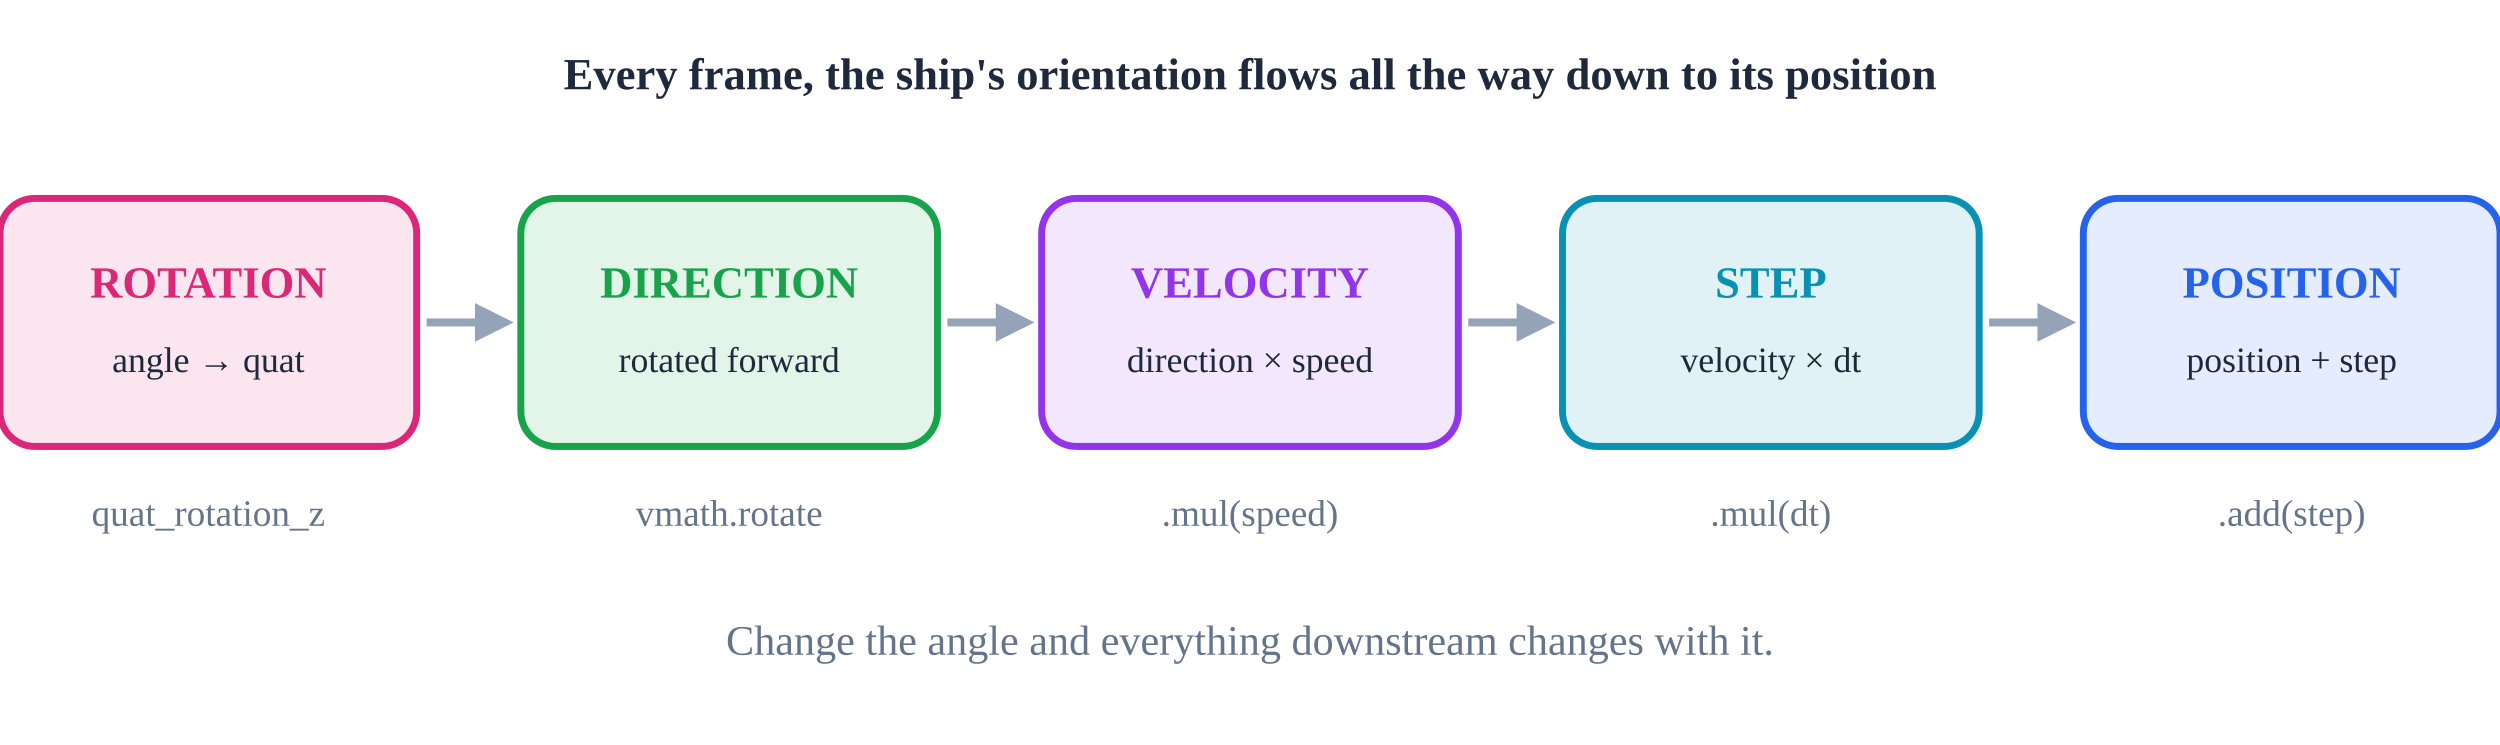
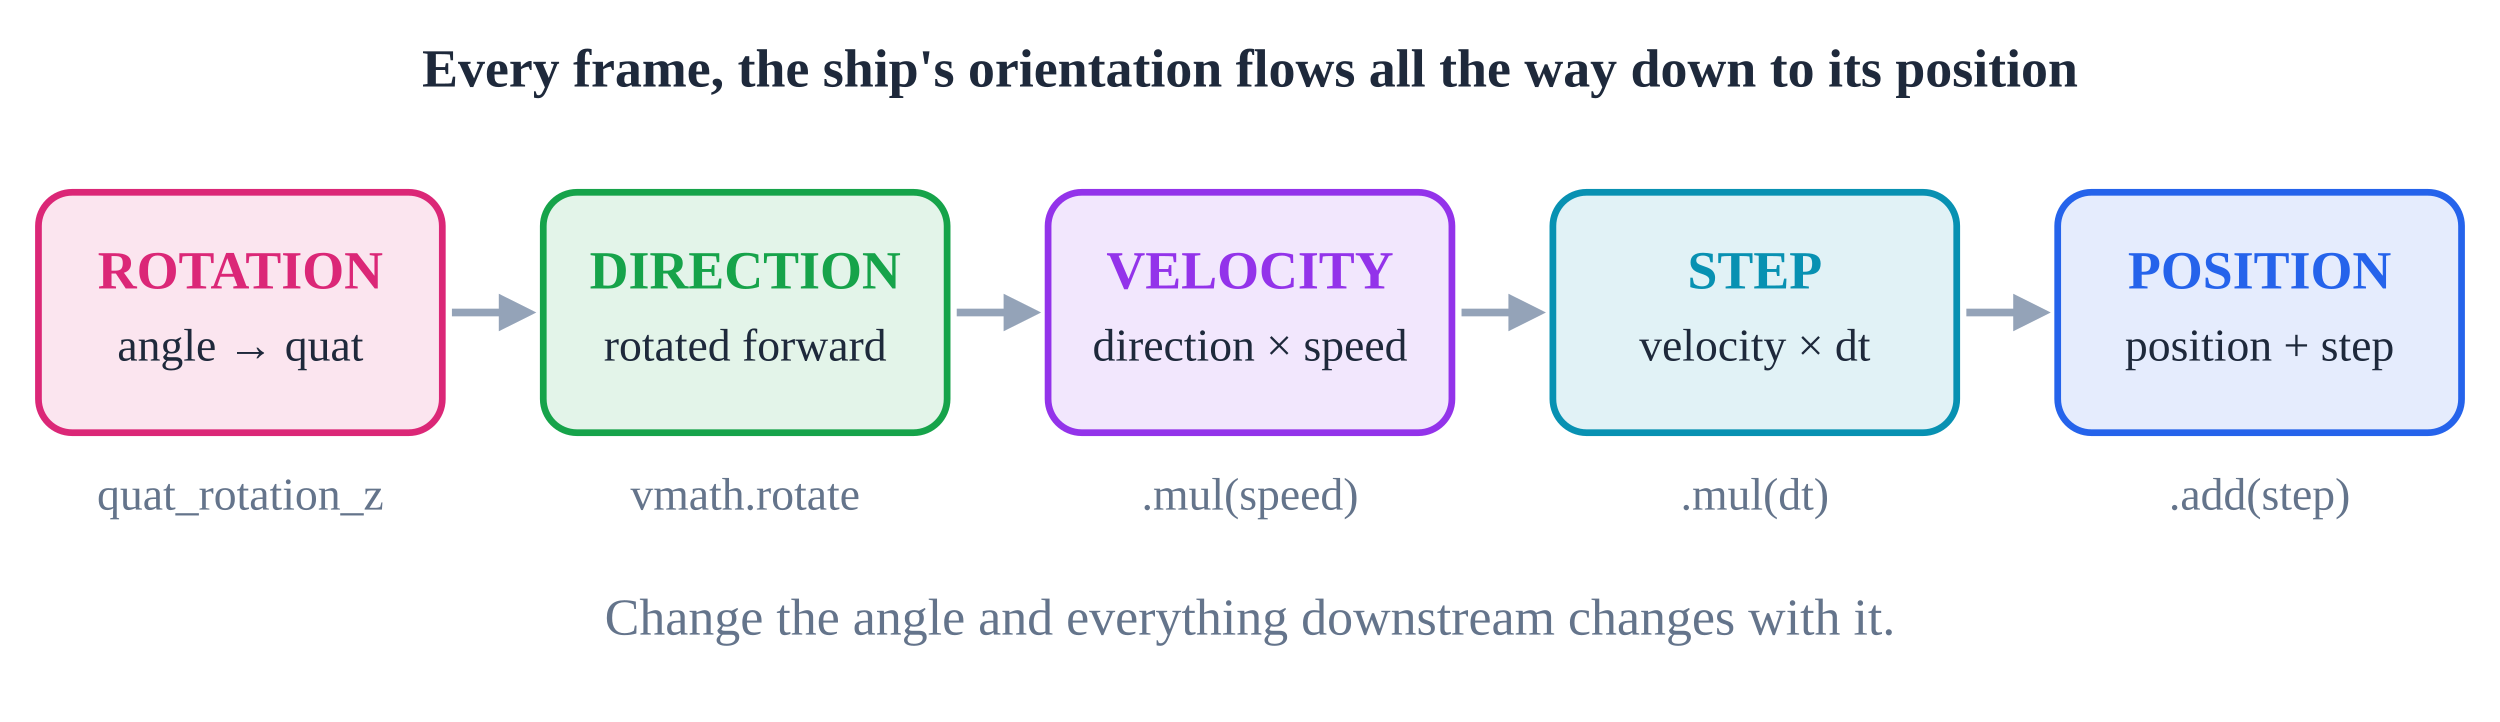
- <svg xmlns="http://www.w3.org/2000/svg" viewBox="0 0 504 150" fill-rule="evenodd">
-   <g transform="scale(1,-1) translate(0,-150)">
-     <g>
-       <rect x="0" y="60" width="84" height="50" rx="7" ry="7" style="stroke: var(--fig-rot, #db2777); stroke-linecap: butt; stroke-width: 1.4; fill: var(--fig-rot, #db2777); fill-rule: evenodd; fill-opacity: 0.12;" />
-       <text x="42.0" y="90" style="font-family: var(--font-sans, sans-serif); font-weight: 700; font-size: 9px;fill: var(--fig-rot, #db2777); stroke:none;" transform="translate(0,180) scale(1,-1)" text-anchor="middle">ROTATION</text>
-       <text x="42.0" y="75" style="font-family: var(--font-sans, sans-serif); font-size: 7.2px;fill: var(--fig-ink, #1e293b); stroke:none;" transform="translate(0,150) scale(1,-1)" text-anchor="middle">angle → quat</text>
-       <path d="M 86,85 L 97.05,85 Z" style="stroke: var(--fig-axis, #94a3b8); stroke-linecap: round; stroke-width: 1.6;" />
-       <polygon points="103 85, 96 81.5, 96 88.5" style="stroke: var(--fig-axis, #94a3b8); stroke-linecap: butt; stroke-width: 0.5; fill: var(--fig-axis, #94a3b8); fill-rule: evenodd;" />
-       <rect x="105" y="60" width="84" height="50" rx="7" ry="7" style="stroke: var(--fig-dir, #16a34a); stroke-linecap: butt; stroke-width: 1.4; fill: var(--fig-dir, #16a34a); fill-rule: evenodd; fill-opacity: 0.12;" />
-       <text x="147.0" y="90" style="font-family: var(--font-sans, sans-serif); font-weight: 700; font-size: 9px;fill: var(--fig-dir, #16a34a); stroke:none;" transform="translate(0,180) scale(1,-1)" text-anchor="middle">DIRECTION</text>
-       <text x="147.0" y="75" style="font-family: var(--font-sans, sans-serif); font-size: 7.2px;fill: var(--fig-ink, #1e293b); stroke:none;" transform="translate(0,150) scale(1,-1)" text-anchor="middle">rotated forward</text>
-       <path d="M 191,85 L 202.05,85 Z" style="stroke: var(--fig-axis, #94a3b8); stroke-linecap: round; stroke-width: 1.6;" />
-       <polygon points="208 85, 201 81.5, 201 88.5" style="stroke: var(--fig-axis, #94a3b8); stroke-linecap: butt; stroke-width: 0.5; fill: var(--fig-axis, #94a3b8); fill-rule: evenodd;" />
-       <rect x="210" y="60" width="84" height="50" rx="7" ry="7" style="stroke: var(--fig-vel, #9333ea); stroke-linecap: butt; stroke-width: 1.4; fill: var(--fig-vel, #9333ea); fill-rule: evenodd; fill-opacity: 0.12;" />
-       <text x="252.0" y="90" style="font-family: var(--font-sans, sans-serif); font-weight: 700; font-size: 9px;fill: var(--fig-vel, #9333ea); stroke:none;" transform="translate(0,180) scale(1,-1)" text-anchor="middle">VELOCITY</text>
-       <text x="252.0" y="75" style="font-family: var(--font-sans, sans-serif); font-size: 7.2px;fill: var(--fig-ink, #1e293b); stroke:none;" transform="translate(0,150) scale(1,-1)" text-anchor="middle">direction × speed</text>
-       <path d="M 296,85 L 307.05,85 Z" style="stroke: var(--fig-axis, #94a3b8); stroke-linecap: round; stroke-width: 1.6;" />
-       <polygon points="313 85, 306 81.5, 306 88.5" style="stroke: var(--fig-axis, #94a3b8); stroke-linecap: butt; stroke-width: 0.5; fill: var(--fig-axis, #94a3b8); fill-rule: evenodd;" />
-       <rect x="315" y="60" width="84" height="50" rx="7" ry="7" style="stroke: var(--fig-dt, #0891b2); stroke-linecap: butt; stroke-width: 1.4; fill: var(--fig-dt, #0891b2); fill-rule: evenodd; fill-opacity: 0.12;" />
-       <text x="357.0" y="90" style="font-family: var(--font-sans, sans-serif); font-weight: 700; font-size: 9px;fill: var(--fig-dt, #0891b2); stroke:none;" transform="translate(0,180) scale(1,-1)" text-anchor="middle">STEP</text>
-       <text x="357.0" y="75" style="font-family: var(--font-sans, sans-serif); font-size: 7.2px;fill: var(--fig-ink, #1e293b); stroke:none;" transform="translate(0,150) scale(1,-1)" text-anchor="middle">velocity × dt</text>
-       <path d="M 401,85 L 412.05,85 Z" style="stroke: var(--fig-axis, #94a3b8); stroke-linecap: round; stroke-width: 1.6;" />
-       <polygon points="418 85, 411 81.5, 411 88.5" style="stroke: var(--fig-axis, #94a3b8); stroke-linecap: butt; stroke-width: 0.5; fill: var(--fig-axis, #94a3b8); fill-rule: evenodd;" />
-       <rect x="420" y="60" width="84" height="50" rx="7" ry="7" style="stroke: var(--fig-pos, #2563eb); stroke-linecap: butt; stroke-width: 1.4; fill: var(--fig-pos, #2563eb); fill-rule: evenodd; fill-opacity: 0.12;" />
-       <text x="462.0" y="90" style="font-family: var(--font-sans, sans-serif); font-weight: 700; font-size: 9px;fill: var(--fig-pos, #2563eb); stroke:none;" transform="translate(0,180) scale(1,-1)" text-anchor="middle">POSITION</text>
-       <text x="462.0" y="75" style="font-family: var(--font-sans, sans-serif); font-size: 7.2px;fill: var(--fig-ink, #1e293b); stroke:none;" transform="translate(0,150) scale(1,-1)" text-anchor="middle">position + step</text>
-       <text x="42.0" y="44" style="font-family: var(--font-mono, monospace); font-size: 7.5px;fill: var(--fig-muted, #64748b); stroke:none;" transform="translate(0,88) scale(1,-1)" text-anchor="middle">quat_rotation_z</text>
-       <text x="147.0" y="44" style="font-family: var(--font-mono, monospace); font-size: 7.5px;fill: var(--fig-muted, #64748b); stroke:none;" transform="translate(0,88) scale(1,-1)" text-anchor="middle">vmath.rotate</text>
-       <text x="252.0" y="44" style="font-family: var(--font-mono, monospace); font-size: 7.5px;fill: var(--fig-muted, #64748b); stroke:none;" transform="translate(0,88) scale(1,-1)" text-anchor="middle">.mul(speed)</text>
-       <text x="357.0" y="44" style="font-family: var(--font-mono, monospace); font-size: 7.5px;fill: var(--fig-muted, #64748b); stroke:none;" transform="translate(0,88) scale(1,-1)" text-anchor="middle">.mul(dt)</text>
-       <text x="462.0" y="44" style="font-family: var(--font-mono, monospace); font-size: 7.5px;fill: var(--fig-muted, #64748b); stroke:none;" transform="translate(0,88) scale(1,-1)" text-anchor="middle">.add(step)</text>
-       <text x="252.0" y="132" style="font-family: var(--font-sans, sans-serif); font-weight: 700; font-size: 9px;fill: var(--fig-ink, #1e293b); stroke:none;" transform="translate(0,264) scale(1,-1)" text-anchor="middle">Every frame, the ship's orientation flows all the way down to its position</text>
-       <text x="252.0" y="18" style="font-family: var(--font-sans, sans-serif); font-size: 8.5px;fill: var(--fig-muted, #64748b); stroke:none;" transform="translate(0,36) scale(1,-1)" text-anchor="middle">Change the angle and everything downstream changes with it.</text>
+ <svg xmlns="http://www.w3.org/2000/svg" viewBox="-8 0 520 150" fill-rule="evenodd">
+   <svg class="fig-layout" data-layout="wide" x="-8" y="0" width="520" height="150" viewBox="-8 0 520 150">
+     <g transform="scale(1,-1) translate(0,-150)">
+       <g>
+         <rect x="0" y="60" width="84" height="50" rx="7" ry="7" style="stroke: var(--fig-rot, #db2777); stroke-linecap: butt; stroke-width: 1.4; fill: var(--fig-rot, #db2777); fill-rule: evenodd; fill-opacity: 0.12;" />
+         <text x="42.0" y="90" style="font-family: var(--font-sans, sans-serif); font-weight: 700; font-size: 11.2px;fill: var(--fig-rot, #db2777); stroke:none;" transform="translate(0,180) scale(1,-1)" text-anchor="middle">ROTATION</text>
+         <text x="42.0" y="75" style="font-family: var(--font-sans, sans-serif); font-size: 9.5px;fill: var(--fig-ink, #1e293b); stroke:none;" transform="translate(0,150) scale(1,-1)" text-anchor="middle">angle → quat</text>
+         <path d="M 86,85 L 97.05,85 Z" style="stroke: var(--fig-axis, #94a3b8); stroke-linecap: round; stroke-width: 1.6;" />
+         <polygon points="103 85, 96 81.5, 96 88.5" style="stroke: var(--fig-axis, #94a3b8); stroke-linecap: butt; stroke-width: 0.5; fill: var(--fig-axis, #94a3b8); fill-rule: evenodd;" />
+         <rect x="105" y="60" width="84" height="50" rx="7" ry="7" style="stroke: var(--fig-dir, #16a34a); stroke-linecap: butt; stroke-width: 1.4; fill: var(--fig-dir, #16a34a); fill-rule: evenodd; fill-opacity: 0.12;" />
+         <text x="147.0" y="90" style="font-family: var(--font-sans, sans-serif); font-weight: 700; font-size: 11.2px;fill: var(--fig-dir, #16a34a); stroke:none;" transform="translate(0,180) scale(1,-1)" text-anchor="middle">DIRECTION</text>
+         <text x="147.0" y="75" style="font-family: var(--font-sans, sans-serif); font-size: 9.5px;fill: var(--fig-ink, #1e293b); stroke:none;" transform="translate(0,150) scale(1,-1)" text-anchor="middle">rotated forward</text>
+         <path d="M 191,85 L 202.05,85 Z" style="stroke: var(--fig-axis, #94a3b8); stroke-linecap: round; stroke-width: 1.6;" />
+         <polygon points="208 85, 201 81.5, 201 88.5" style="stroke: var(--fig-axis, #94a3b8); stroke-linecap: butt; stroke-width: 0.5; fill: var(--fig-axis, #94a3b8); fill-rule: evenodd;" />
+         <rect x="210" y="60" width="84" height="50" rx="7" ry="7" style="stroke: var(--fig-vel, #9333ea); stroke-linecap: butt; stroke-width: 1.4; fill: var(--fig-vel, #9333ea); fill-rule: evenodd; fill-opacity: 0.12;" />
+         <text x="252.0" y="90" style="font-family: var(--font-sans, sans-serif); font-weight: 700; font-size: 11.2px;fill: var(--fig-vel, #9333ea); stroke:none;" transform="translate(0,180) scale(1,-1)" text-anchor="middle">VELOCITY</text>
+         <text x="252.0" y="75" style="font-family: var(--font-sans, sans-serif); font-size: 9.5px;fill: var(--fig-ink, #1e293b); stroke:none;" transform="translate(0,150) scale(1,-1)" text-anchor="middle">direction × speed</text>
+         <path d="M 296,85 L 307.05,85 Z" style="stroke: var(--fig-axis, #94a3b8); stroke-linecap: round; stroke-width: 1.6;" />
+         <polygon points="313 85, 306 81.5, 306 88.5" style="stroke: var(--fig-axis, #94a3b8); stroke-linecap: butt; stroke-width: 0.5; fill: var(--fig-axis, #94a3b8); fill-rule: evenodd;" />
+         <rect x="315" y="60" width="84" height="50" rx="7" ry="7" style="stroke: var(--fig-dt, #0891b2); stroke-linecap: butt; stroke-width: 1.4; fill: var(--fig-dt, #0891b2); fill-rule: evenodd; fill-opacity: 0.12;" />
+         <text x="357.0" y="90" style="font-family: var(--font-sans, sans-serif); font-weight: 700; font-size: 11.2px;fill: var(--fig-dt, #0891b2); stroke:none;" transform="translate(0,180) scale(1,-1)" text-anchor="middle">STEP</text>
+         <text x="357.0" y="75" style="font-family: var(--font-sans, sans-serif); font-size: 9.5px;fill: var(--fig-ink, #1e293b); stroke:none;" transform="translate(0,150) scale(1,-1)" text-anchor="middle">velocity × dt</text>
+         <path d="M 401,85 L 412.05,85 Z" style="stroke: var(--fig-axis, #94a3b8); stroke-linecap: round; stroke-width: 1.6;" />
+         <polygon points="418 85, 411 81.5, 411 88.5" style="stroke: var(--fig-axis, #94a3b8); stroke-linecap: butt; stroke-width: 0.5; fill: var(--fig-axis, #94a3b8); fill-rule: evenodd;" />
+         <rect x="420" y="60" width="84" height="50" rx="7" ry="7" style="stroke: var(--fig-pos, #2563eb); stroke-linecap: butt; stroke-width: 1.4; fill: var(--fig-pos, #2563eb); fill-rule: evenodd; fill-opacity: 0.12;" />
+         <text x="462.0" y="90" style="font-family: var(--font-sans, sans-serif); font-weight: 700; font-size: 11.2px;fill: var(--fig-pos, #2563eb); stroke:none;" transform="translate(0,180) scale(1,-1)" text-anchor="middle">POSITION</text>
+         <text x="462.0" y="75" style="font-family: var(--font-sans, sans-serif); font-size: 9.5px;fill: var(--fig-ink, #1e293b); stroke:none;" transform="translate(0,150) scale(1,-1)" text-anchor="middle">position + step</text>
+         <text x="42.0" y="44" style="font-family: var(--font-mono, monospace); font-size: 9.5px;fill: var(--fig-muted, #64748b); stroke:none;" transform="translate(0,88) scale(1,-1)" text-anchor="middle">quat_rotation_z</text>
+         <text x="147.0" y="44" style="font-family: var(--font-mono, monospace); font-size: 9.5px;fill: var(--fig-muted, #64748b); stroke:none;" transform="translate(0,88) scale(1,-1)" text-anchor="middle">vmath.rotate</text>
+         <text x="252.0" y="44" style="font-family: var(--font-mono, monospace); font-size: 9.5px;fill: var(--fig-muted, #64748b); stroke:none;" transform="translate(0,88) scale(1,-1)" text-anchor="middle">.mul(speed)</text>
+         <text x="357.0" y="44" style="font-family: var(--font-mono, monospace); font-size: 9.5px;fill: var(--fig-muted, #64748b); stroke:none;" transform="translate(0,88) scale(1,-1)" text-anchor="middle">.mul(dt)</text>
+         <text x="462.0" y="44" style="font-family: var(--font-mono, monospace); font-size: 9.5px;fill: var(--fig-muted, #64748b); stroke:none;" transform="translate(0,88) scale(1,-1)" text-anchor="middle">.add(step)</text>
+         <text x="252.0" y="132" style="font-family: var(--font-sans, sans-serif); font-weight: 700; font-size: 11.2px;fill: var(--fig-ink, #1e293b); stroke:none;" transform="translate(0,264) scale(1,-1)" text-anchor="middle">Every frame, the ship's orientation flows all the way down to its position</text>
+         <text x="252.0" y="18" style="font-family: var(--font-sans, sans-serif); font-size: 10.8px;fill: var(--fig-muted, #64748b); stroke:none;" transform="translate(0,36) scale(1,-1)" text-anchor="middle">Change the angle and everything downstream changes with it.</text>
+       </g>
    </g>
-   </g>
+   </svg>
+   <svg class="fig-layout" data-layout="narrow" x="-8" y="150" width="260" height="438" viewBox="0 0 260 438">
+     <text x="130" y="18" style="font-family: var(--font-sans, sans-serif); font-weight: 700; font-size: 11.2px;fill: var(--fig-ink, #1e293b); stroke:none;" text-anchor="middle">Every frame, the ship's orientation</text>
+     <text x="130" y="34" style="font-family: var(--font-sans, sans-serif); font-weight: 700; font-size: 11.2px;fill: var(--fig-ink, #1e293b); stroke:none;" text-anchor="middle">flows all the way down to its position</text>
+     <rect x="20" y="54" width="100" height="50" rx="7" ry="7" style="stroke: var(--fig-rot, #db2777); stroke-linecap: butt; stroke-width: 1.4; fill: var(--fig-rot, #db2777); fill-rule: evenodd; fill-opacity: 0.12;" />
+     <text x="70" y="76" style="font-family: var(--font-sans, sans-serif); font-weight: 700; font-size: 11.2px;fill: var(--fig-rot, #db2777); stroke:none;" text-anchor="middle">ROTATION</text>
+     <text x="70" y="92" style="font-family: var(--font-sans, sans-serif); font-size: 9.5px;fill: var(--fig-ink, #1e293b); stroke:none;" text-anchor="middle">angle → quat</text>
+     <text x="134" y="83" style="font-family: var(--font-mono, monospace); font-size: 9.5px;fill: var(--fig-muted, #64748b); stroke:none;">quat_rotation_z</text>
+     <path d="M 70,106 L 70,116 Z" style="stroke: var(--fig-axis, #94a3b8); stroke-linecap: round; stroke-width: 1.6;" />
+     <polygon points="70 122, 66.5 115, 73.5 115" style="stroke: var(--fig-axis, #94a3b8); stroke-linecap: butt; stroke-width: 0.5; fill: var(--fig-axis, #94a3b8); fill-rule: evenodd;" />
+     <rect x="20" y="124" width="100" height="50" rx="7" ry="7" style="stroke: var(--fig-dir, #16a34a); stroke-linecap: butt; stroke-width: 1.4; fill: var(--fig-dir, #16a34a); fill-rule: evenodd; fill-opacity: 0.12;" />
+     <text x="70" y="146" style="font-family: var(--font-sans, sans-serif); font-weight: 700; font-size: 11.2px;fill: var(--fig-dir, #16a34a); stroke:none;" text-anchor="middle">DIRECTION</text>
+     <text x="70" y="162" style="font-family: var(--font-sans, sans-serif); font-size: 9.5px;fill: var(--fig-ink, #1e293b); stroke:none;" text-anchor="middle">rotated forward</text>
+     <text x="134" y="153" style="font-family: var(--font-mono, monospace); font-size: 9.5px;fill: var(--fig-muted, #64748b); stroke:none;">vmath.rotate</text>
+     <path d="M 70,176 L 70,186 Z" style="stroke: var(--fig-axis, #94a3b8); stroke-linecap: round; stroke-width: 1.6;" />
+     <polygon points="70 192, 66.5 185, 73.5 185" style="stroke: var(--fig-axis, #94a3b8); stroke-linecap: butt; stroke-width: 0.5; fill: var(--fig-axis, #94a3b8); fill-rule: evenodd;" />
+     <rect x="20" y="194" width="100" height="50" rx="7" ry="7" style="stroke: var(--fig-vel, #9333ea); stroke-linecap: butt; stroke-width: 1.4; fill: var(--fig-vel, #9333ea); fill-rule: evenodd; fill-opacity: 0.12;" />
+     <text x="70" y="216" style="font-family: var(--font-sans, sans-serif); font-weight: 700; font-size: 11.2px;fill: var(--fig-vel, #9333ea); stroke:none;" text-anchor="middle">VELOCITY</text>
+     <text x="70" y="232" style="font-family: var(--font-sans, sans-serif); font-size: 9.5px;fill: var(--fig-ink, #1e293b); stroke:none;" text-anchor="middle">direction × speed</text>
+     <text x="134" y="223" style="font-family: var(--font-mono, monospace); font-size: 9.5px;fill: var(--fig-muted, #64748b); stroke:none;">.mul(speed)</text>
+     <path d="M 70,246 L 70,256 Z" style="stroke: var(--fig-axis, #94a3b8); stroke-linecap: round; stroke-width: 1.6;" />
+     <polygon points="70 262, 66.5 255, 73.5 255" style="stroke: var(--fig-axis, #94a3b8); stroke-linecap: butt; stroke-width: 0.5; fill: var(--fig-axis, #94a3b8); fill-rule: evenodd;" />
+     <rect x="20" y="264" width="100" height="50" rx="7" ry="7" style="stroke: var(--fig-dt, #0891b2); stroke-linecap: butt; stroke-width: 1.4; fill: var(--fig-dt, #0891b2); fill-rule: evenodd; fill-opacity: 0.12;" />
+     <text x="70" y="286" style="font-family: var(--font-sans, sans-serif); font-weight: 700; font-size: 11.2px;fill: var(--fig-dt, #0891b2); stroke:none;" text-anchor="middle">STEP</text>
+     <text x="70" y="302" style="font-family: var(--font-sans, sans-serif); font-size: 9.5px;fill: var(--fig-ink, #1e293b); stroke:none;" text-anchor="middle">velocity × dt</text>
+     <text x="134" y="293" style="font-family: var(--font-mono, monospace); font-size: 9.5px;fill: var(--fig-muted, #64748b); stroke:none;">.mul(dt)</text>
+     <path d="M 70,316 L 70,326 Z" style="stroke: var(--fig-axis, #94a3b8); stroke-linecap: round; stroke-width: 1.6;" />
+     <polygon points="70 332, 66.5 325, 73.5 325" style="stroke: var(--fig-axis, #94a3b8); stroke-linecap: butt; stroke-width: 0.5; fill: var(--fig-axis, #94a3b8); fill-rule: evenodd;" />
+     <rect x="20" y="334" width="100" height="50" rx="7" ry="7" style="stroke: var(--fig-pos, #2563eb); stroke-linecap: butt; stroke-width: 1.4; fill: var(--fig-pos, #2563eb); fill-rule: evenodd; fill-opacity: 0.12;" />
+     <text x="70" y="356" style="font-family: var(--font-sans, sans-serif); font-weight: 700; font-size: 11.2px;fill: var(--fig-pos, #2563eb); stroke:none;" text-anchor="middle">POSITION</text>
+     <text x="70" y="372" style="font-family: var(--font-sans, sans-serif); font-size: 9.5px;fill: var(--fig-ink, #1e293b); stroke:none;" text-anchor="middle">position + step</text>
+     <text x="134" y="363" style="font-family: var(--font-mono, monospace); font-size: 9.5px;fill: var(--fig-muted, #64748b); stroke:none;">.add(step)</text>
+     <text x="130" y="412" style="font-family: var(--font-sans, sans-serif); font-size: 10.8px;fill: var(--fig-muted, #64748b); stroke:none;" text-anchor="middle">Change the angle and everything</text>
+     <text x="130" y="428" style="font-family: var(--font-sans, sans-serif); font-size: 10.8px;fill: var(--fig-muted, #64748b); stroke:none;" text-anchor="middle">downstream changes with it.</text>
+   </svg>
</svg>
